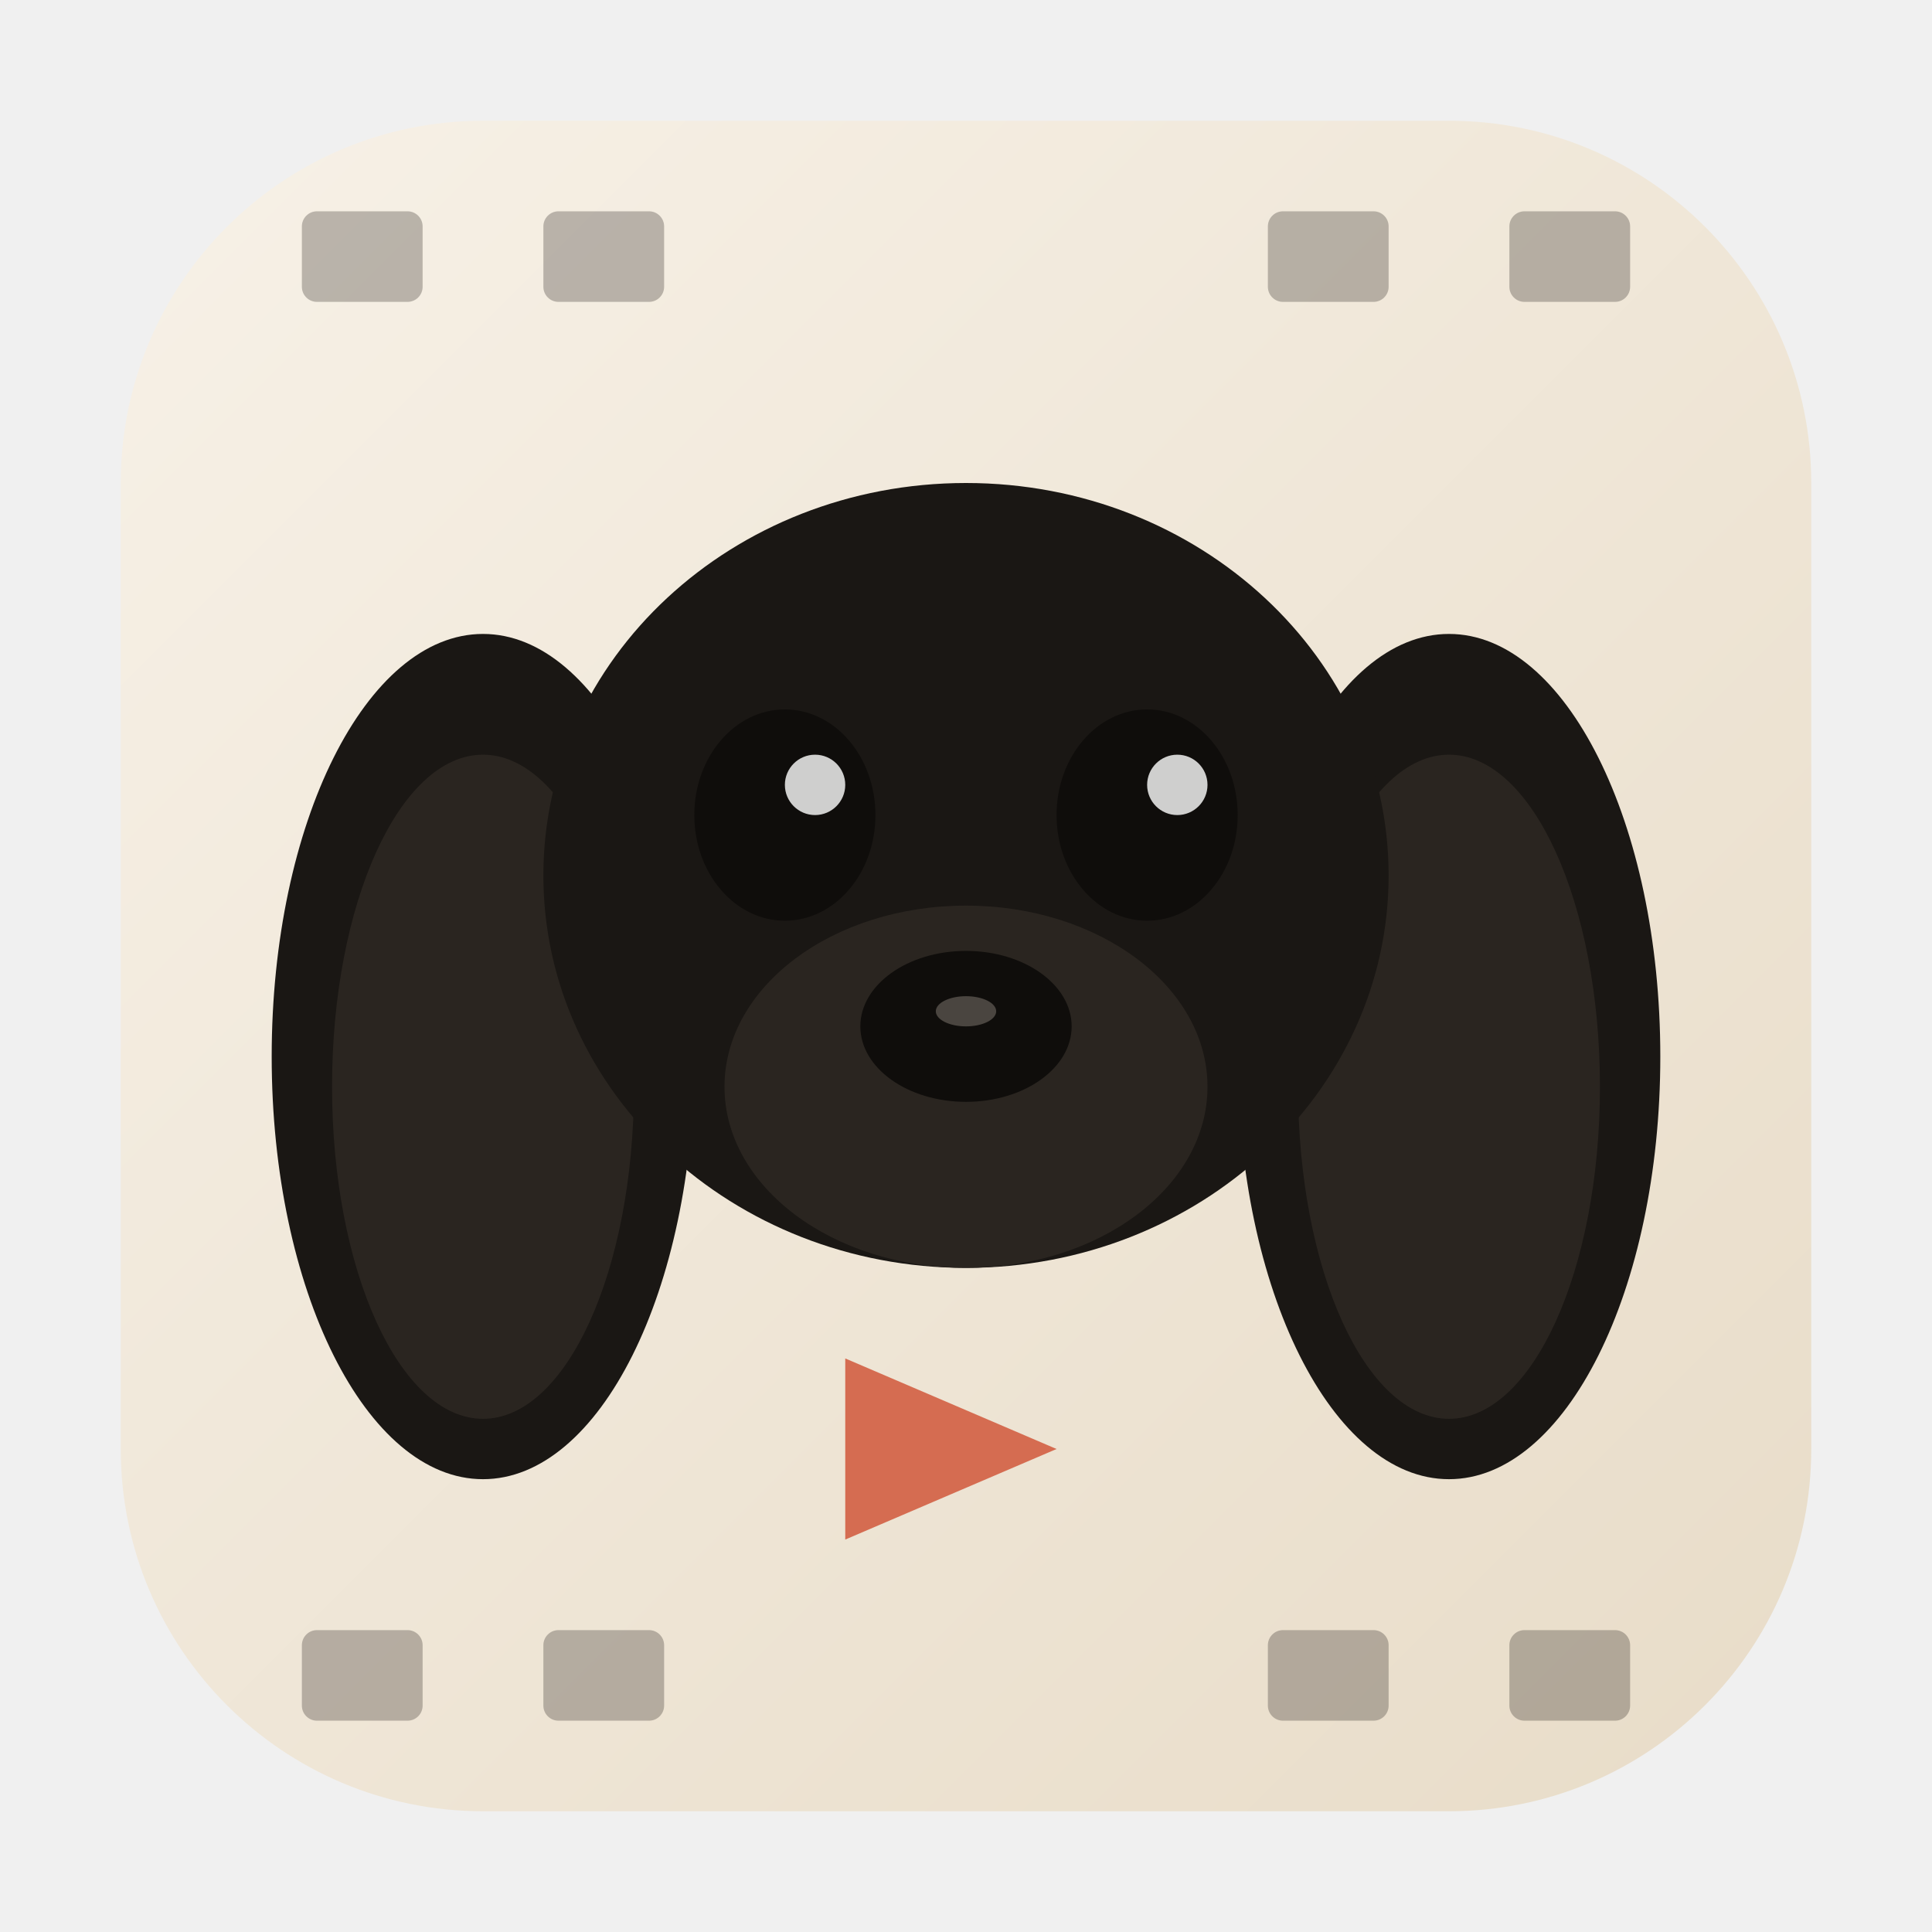
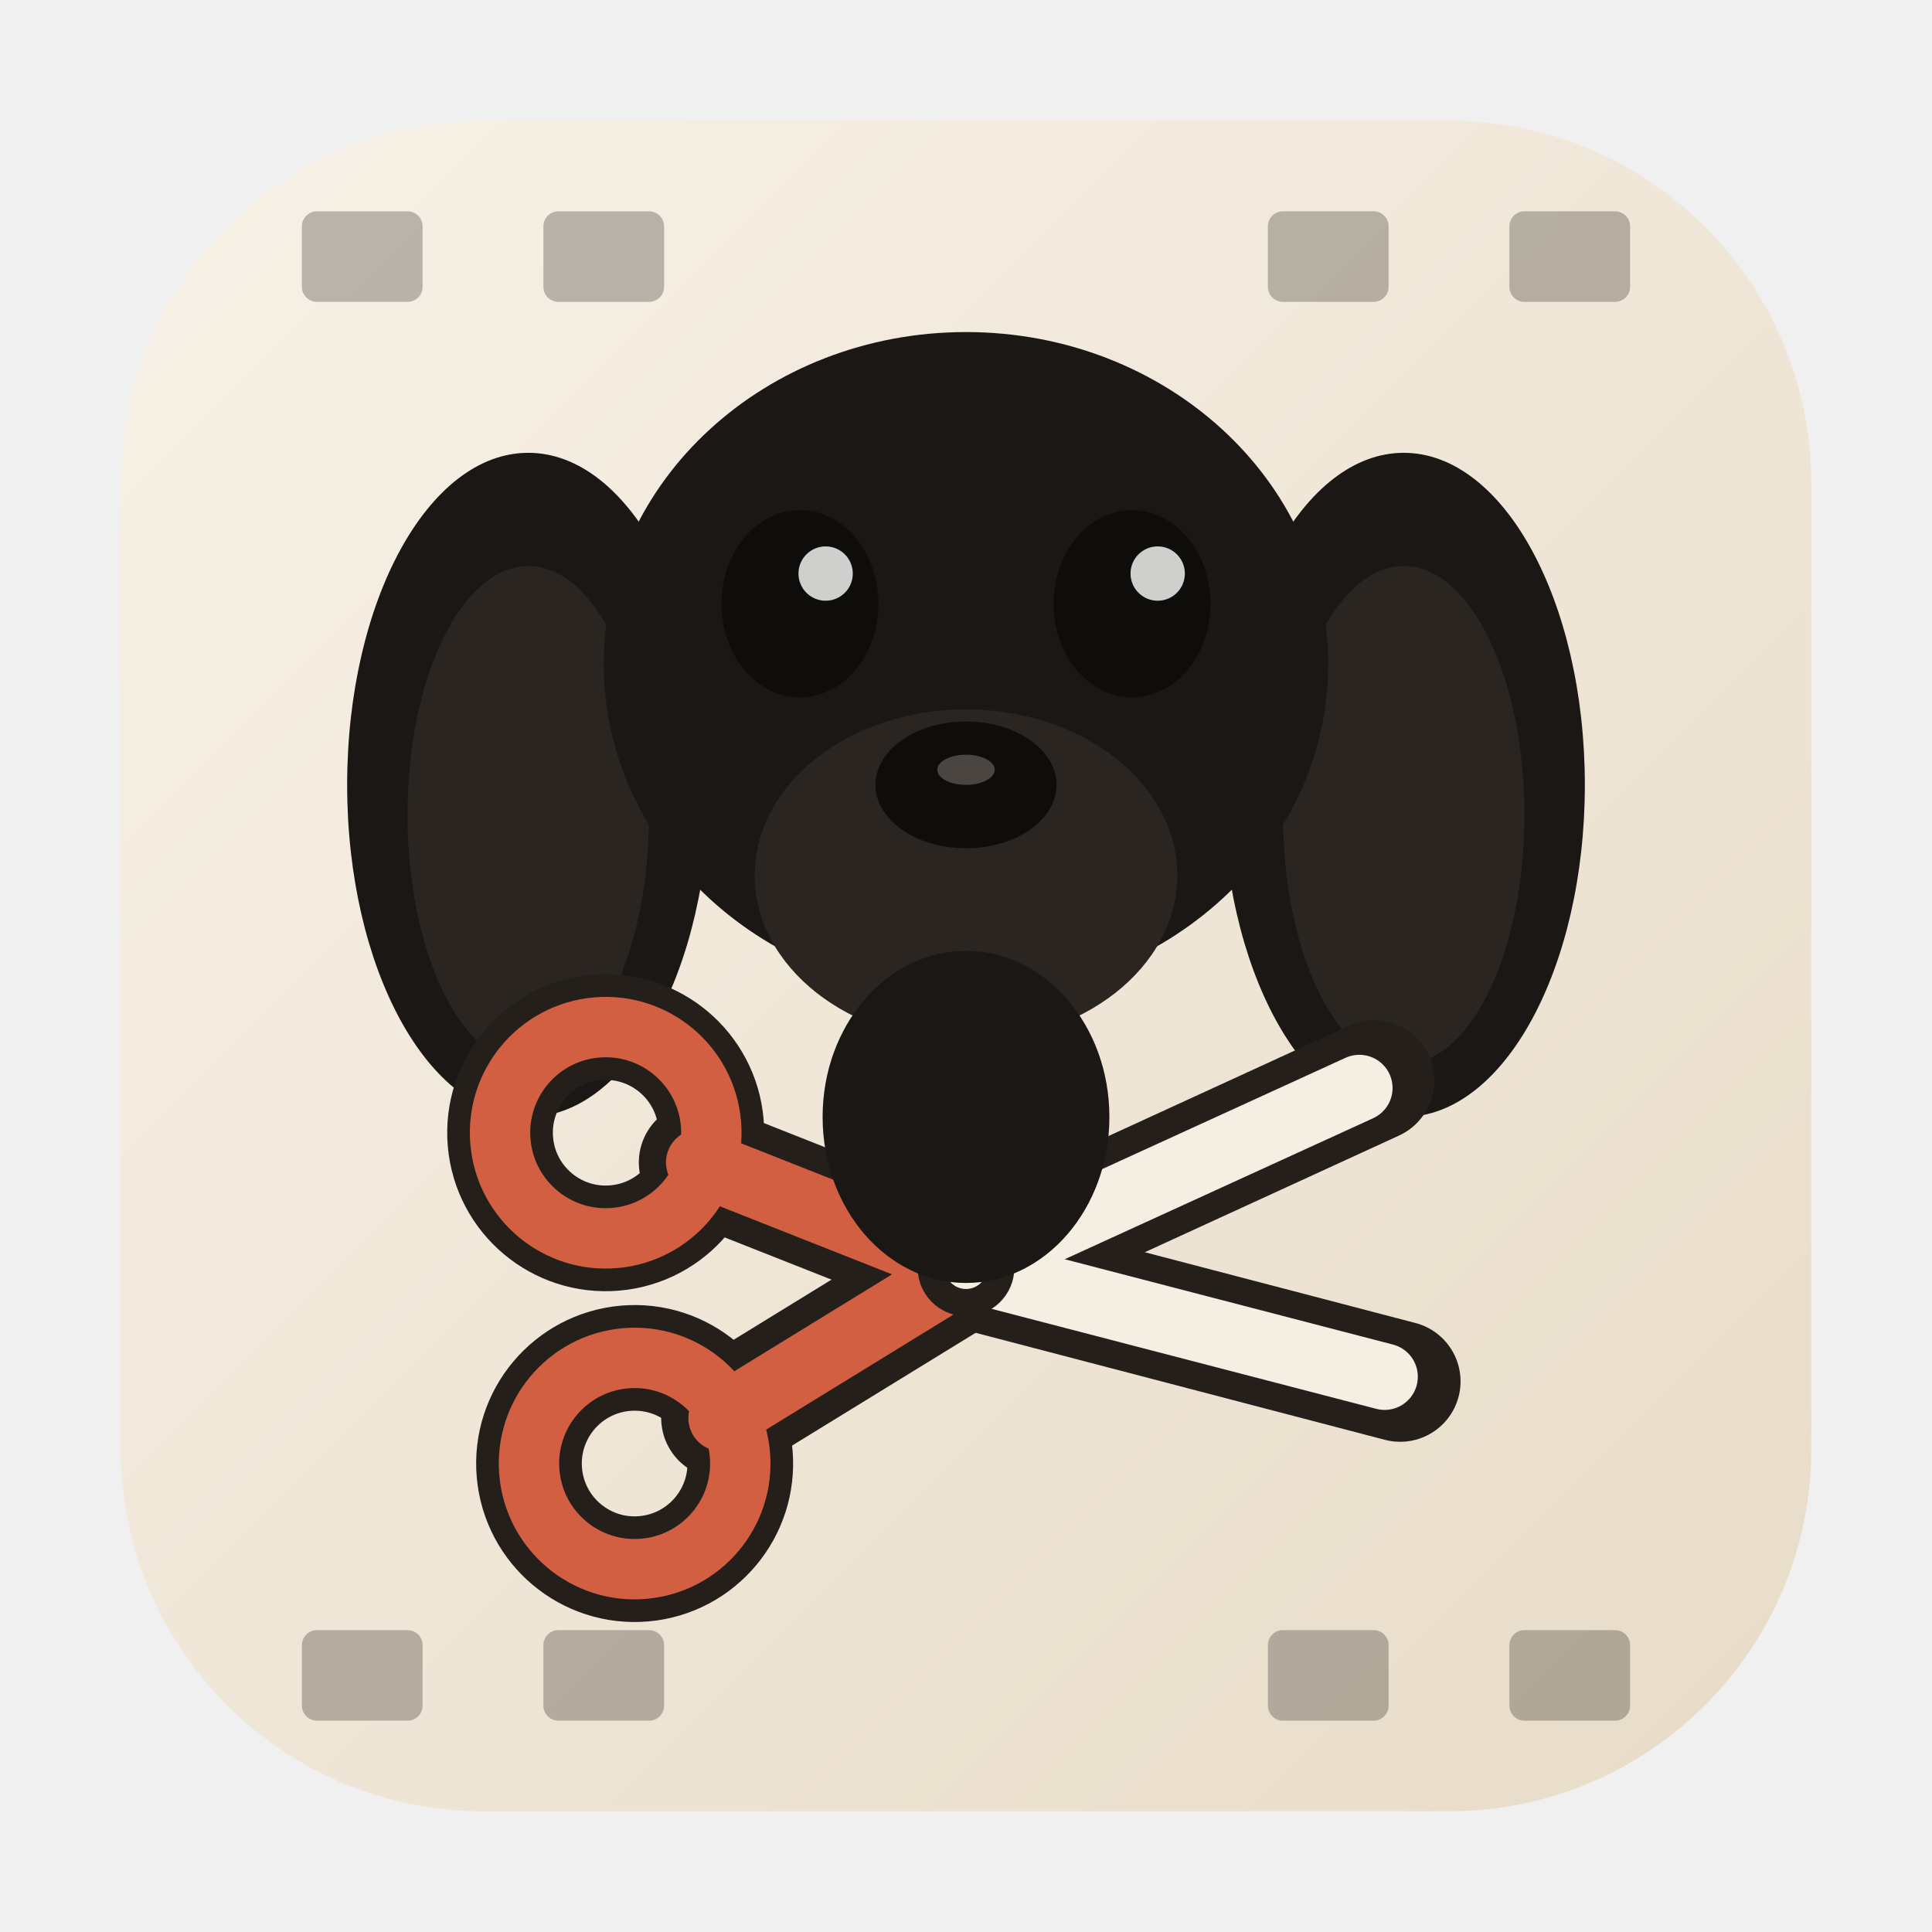
<svg xmlns="http://www.w3.org/2000/svg" width="128" height="128" viewBox="0 0 128 128" role="img" aria-label="シルバエディット">
  <defs>
    <linearGradient id="bg" x1="0" x2="1" y1="0" y2="1">
      <stop offset="0%" stop-color="#f7f1e7" />
      <stop offset="100%" stop-color="#e8dcc8" />
    </linearGradient>
  </defs>
  <rect x="8" y="8" width="112" height="112" rx="24" fill="url(#bg)" />
  <rect x="20" y="14" width="8" height="6" rx="1" fill="#2a2520" opacity="0.3" />
  <rect x="36" y="14" width="8" height="6" rx="1" fill="#2a2520" opacity="0.3" />
  <rect x="84" y="14" width="8" height="6" rx="1" fill="#2a2520" opacity="0.3" />
  <rect x="100" y="14" width="8" height="6" rx="1" fill="#2a2520" opacity="0.3" />
  <rect x="20" y="108" width="8" height="6" rx="1" fill="#2a2520" opacity="0.3" />
  <rect x="36" y="108" width="8" height="6" rx="1" fill="#2a2520" opacity="0.3" />
  <rect x="84" y="108" width="8" height="6" rx="1" fill="#2a2520" opacity="0.3" />
  <rect x="100" y="108" width="8" height="6" rx="1" fill="#2a2520" opacity="0.3" />
-   <ellipse cx="32" cy="70" rx="14" ry="28" fill="#1a1714" />
-   <ellipse cx="32" cy="72" rx="10" ry="22" fill="#2a2520" />
-   <ellipse cx="96" cy="70" rx="14" ry="28" fill="#1a1714" />
-   <ellipse cx="96" cy="72" rx="10" ry="22" fill="#2a2520" />
-   <ellipse cx="64" cy="58" rx="28" ry="26" fill="#1a1714" />
-   <ellipse cx="64" cy="72" rx="16" ry="12" fill="#2a2520" />
-   <ellipse cx="64" cy="68" rx="7" ry="5" fill="#0f0d0b" />
-   <ellipse cx="64" cy="67" rx="2" ry="1" fill="#4a4540" />
-   <ellipse cx="52" cy="54" rx="6" ry="7" fill="#0f0d0b" />
-   <ellipse cx="76" cy="54" rx="6" ry="7" fill="#0f0d0b" />
-   <circle cx="54" cy="52" r="2" fill="#fff" opacity="0.8" />
-   <circle cx="78" cy="52" r="2" fill="#fff" opacity="0.8" />
-   <path d="M56 90 L56 102 L70 96 Z" fill="#d35f42" opacity="0.9" />
+   <ellipse cx="35" cy="52" rx="12" ry="22" fill="#1a1714" />
+   <ellipse cx="35" cy="54" rx="8" ry="16.5" fill="#2a2520" />
+   <ellipse cx="93" cy="52" rx="12" ry="22" fill="#1a1714" />
+   <ellipse cx="93" cy="54" rx="8" ry="16.5" fill="#2a2520" />
+   <ellipse cx="64" cy="44" rx="24" ry="22" fill="#1a1714" />
+   <ellipse cx="64" cy="58" rx="14" ry="11" fill="#2a2520" />
+   <ellipse cx="64" cy="52" rx="6" ry="4.2" fill="#0f0d0b" />
+   <ellipse cx="64" cy="51" rx="1.9" ry="1" fill="#4a4540" />
+   <ellipse cx="53" cy="40" rx="5.2" ry="6.2" fill="#0f0d0b" />
+   <ellipse cx="75" cy="40" rx="5.2" ry="6.2" fill="#0f0d0b" />
+   <circle cx="54.7" cy="38" r="1.8" fill="#fff" opacity="0.8" />
+   <circle cx="76.7" cy="38" r="1.8" fill="#fff" opacity="0.8" />
+   <g transform="translate(64 84) rotate(-5)">
+     <g fill="none" stroke="#241f1b" stroke-linecap="round">
+       <line x1="0" y1="0" x2="28" y2="-10" stroke-width="8" />
+       <line x1="0" y1="0" x2="28" y2="10" stroke-width="8" />
+       <line x1="0" y1="0" x2="-17" y2="-8.5" stroke-width="8" />
+       <line x1="0" y1="0" x2="-17" y2="8.5" stroke-width="8" />
+       <circle cx="-23" cy="-11" r="7" stroke-width="7" />
+       <circle cx="-23" cy="11" r="7" stroke-width="7" />
+     </g>
+     <g fill="none" stroke="#f5efe3" stroke-linecap="round" stroke-width="4.4">
+       <line x1="0" y1="0" x2="27" y2="-9.6" />
+       <line x1="0" y1="0" x2="27" y2="9.6" />
+     </g>
+     <g fill="none" stroke="#d35f42" stroke-linecap="round">
+       <line x1="0" y1="0" x2="-17" y2="-8.5" stroke-width="4.4" />
+       <line x1="0" y1="0" x2="-17" y2="8.5" stroke-width="4.4" />
+       <circle cx="-23" cy="-11" r="7" stroke-width="4" />
+       <circle cx="-23" cy="11" r="7" stroke-width="4" />
+     </g>
+     <circle cx="0" cy="0" r="3.2" fill="#241f1b" />
+     <circle cx="0" cy="0" r="1.4" fill="#f5efe3" />
+   </g>
+   <ellipse cx="64" cy="74" rx="9.5" ry="11" fill="#1a1714" />
</svg>
